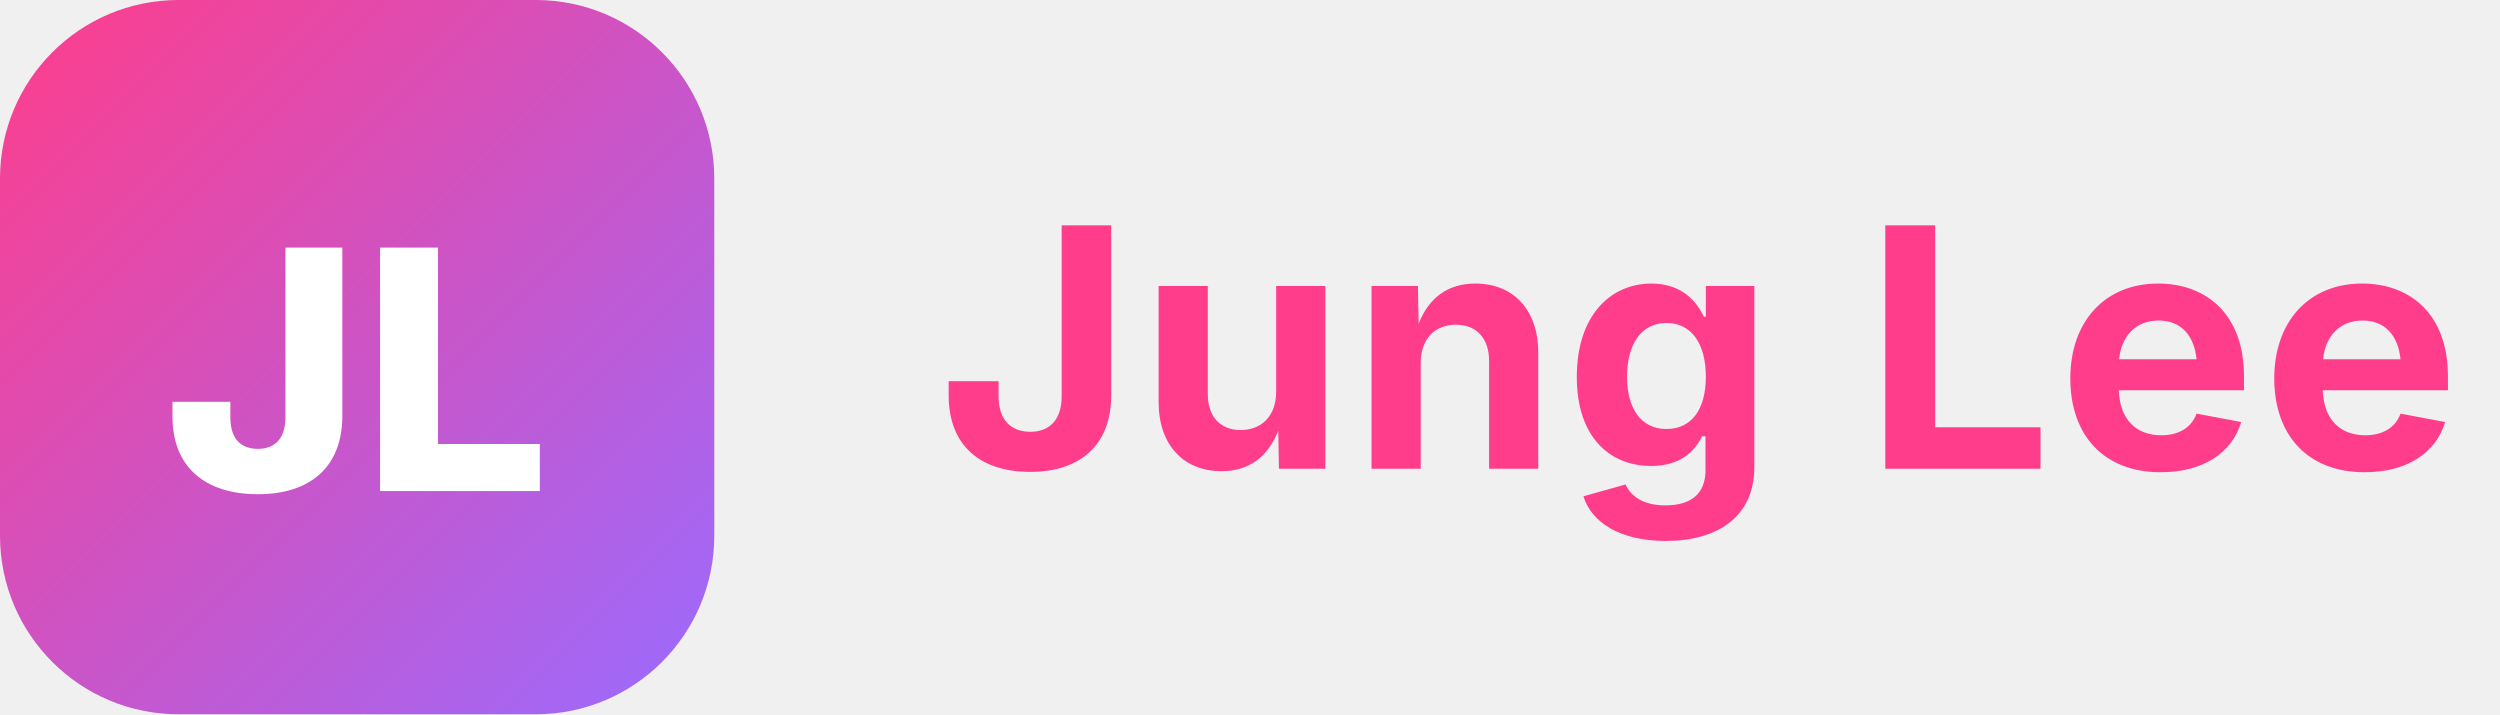
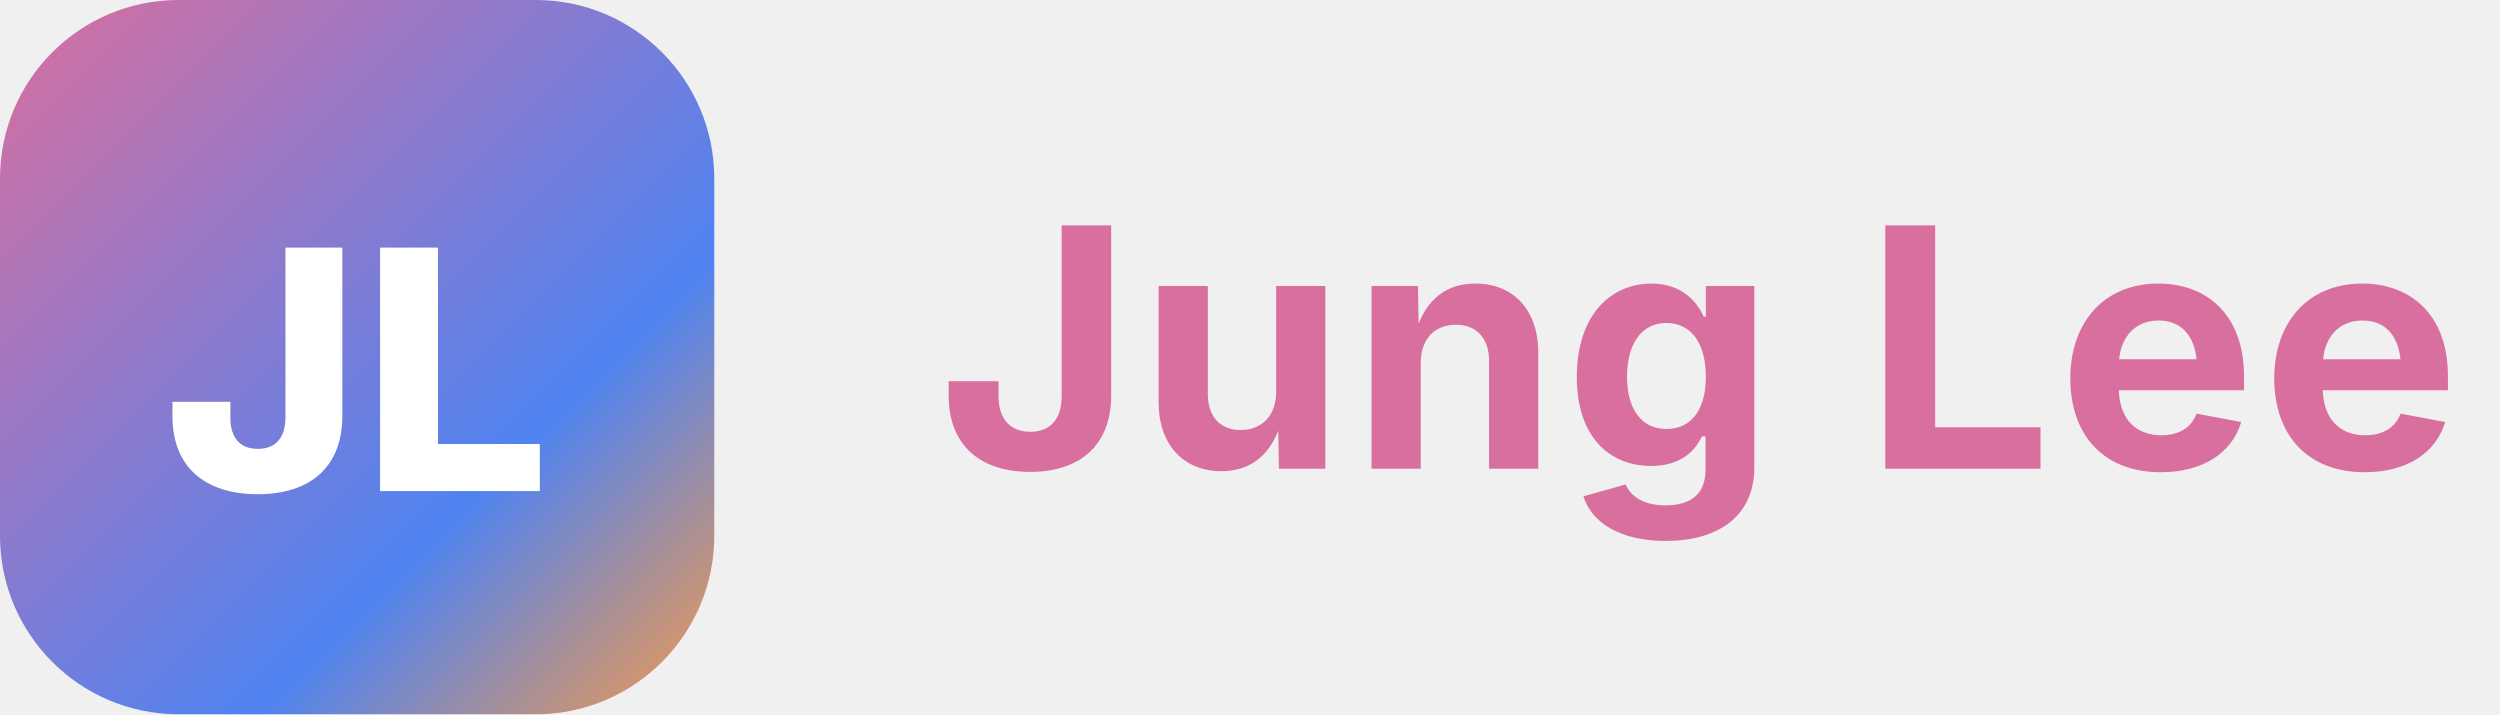
<svg xmlns="http://www.w3.org/2000/svg" width="112" height="32" viewBox="0 0 112 32" role="img" aria-label="Jung Lee">
  <defs>
    <linearGradient id="pink" x1="0" y1="0" x2="1" y2="1">
-       <stop offset="0" stop-color="#ff3d8b" />
-       <stop offset="1" stop-color="#9a6bff" />
+       <stop offset="0" stop-color="#d96f9f" />
+       <stop offset="0.68" stop-color="#4f83f1" />
+       <stop offset="1" stop-color="#f49a4d" />
    </linearGradient>
  </defs>
  <rect x="0" y="0" width="32" height="32" rx="8" fill="url(#pink)" />
  <text x="16" y="22" text-anchor="middle" font-family="Inter, ui-sans-serif, system-ui, sans-serif" font-size="15" font-weight="800" fill="#ffffff">JL</text>
-   <text x="42" y="21" font-family="Inter, ui-sans-serif, system-ui, sans-serif" font-size="15" font-weight="700" fill="#ff3d8b" letter-spacing="0.2">Jung Lee</text>
+   <text x="42" y="21" font-family="Inter, ui-sans-serif, system-ui, sans-serif" font-size="15" font-weight="700" fill="#d96f9f" letter-spacing="0.2">Jung Lee</text>
</svg>
